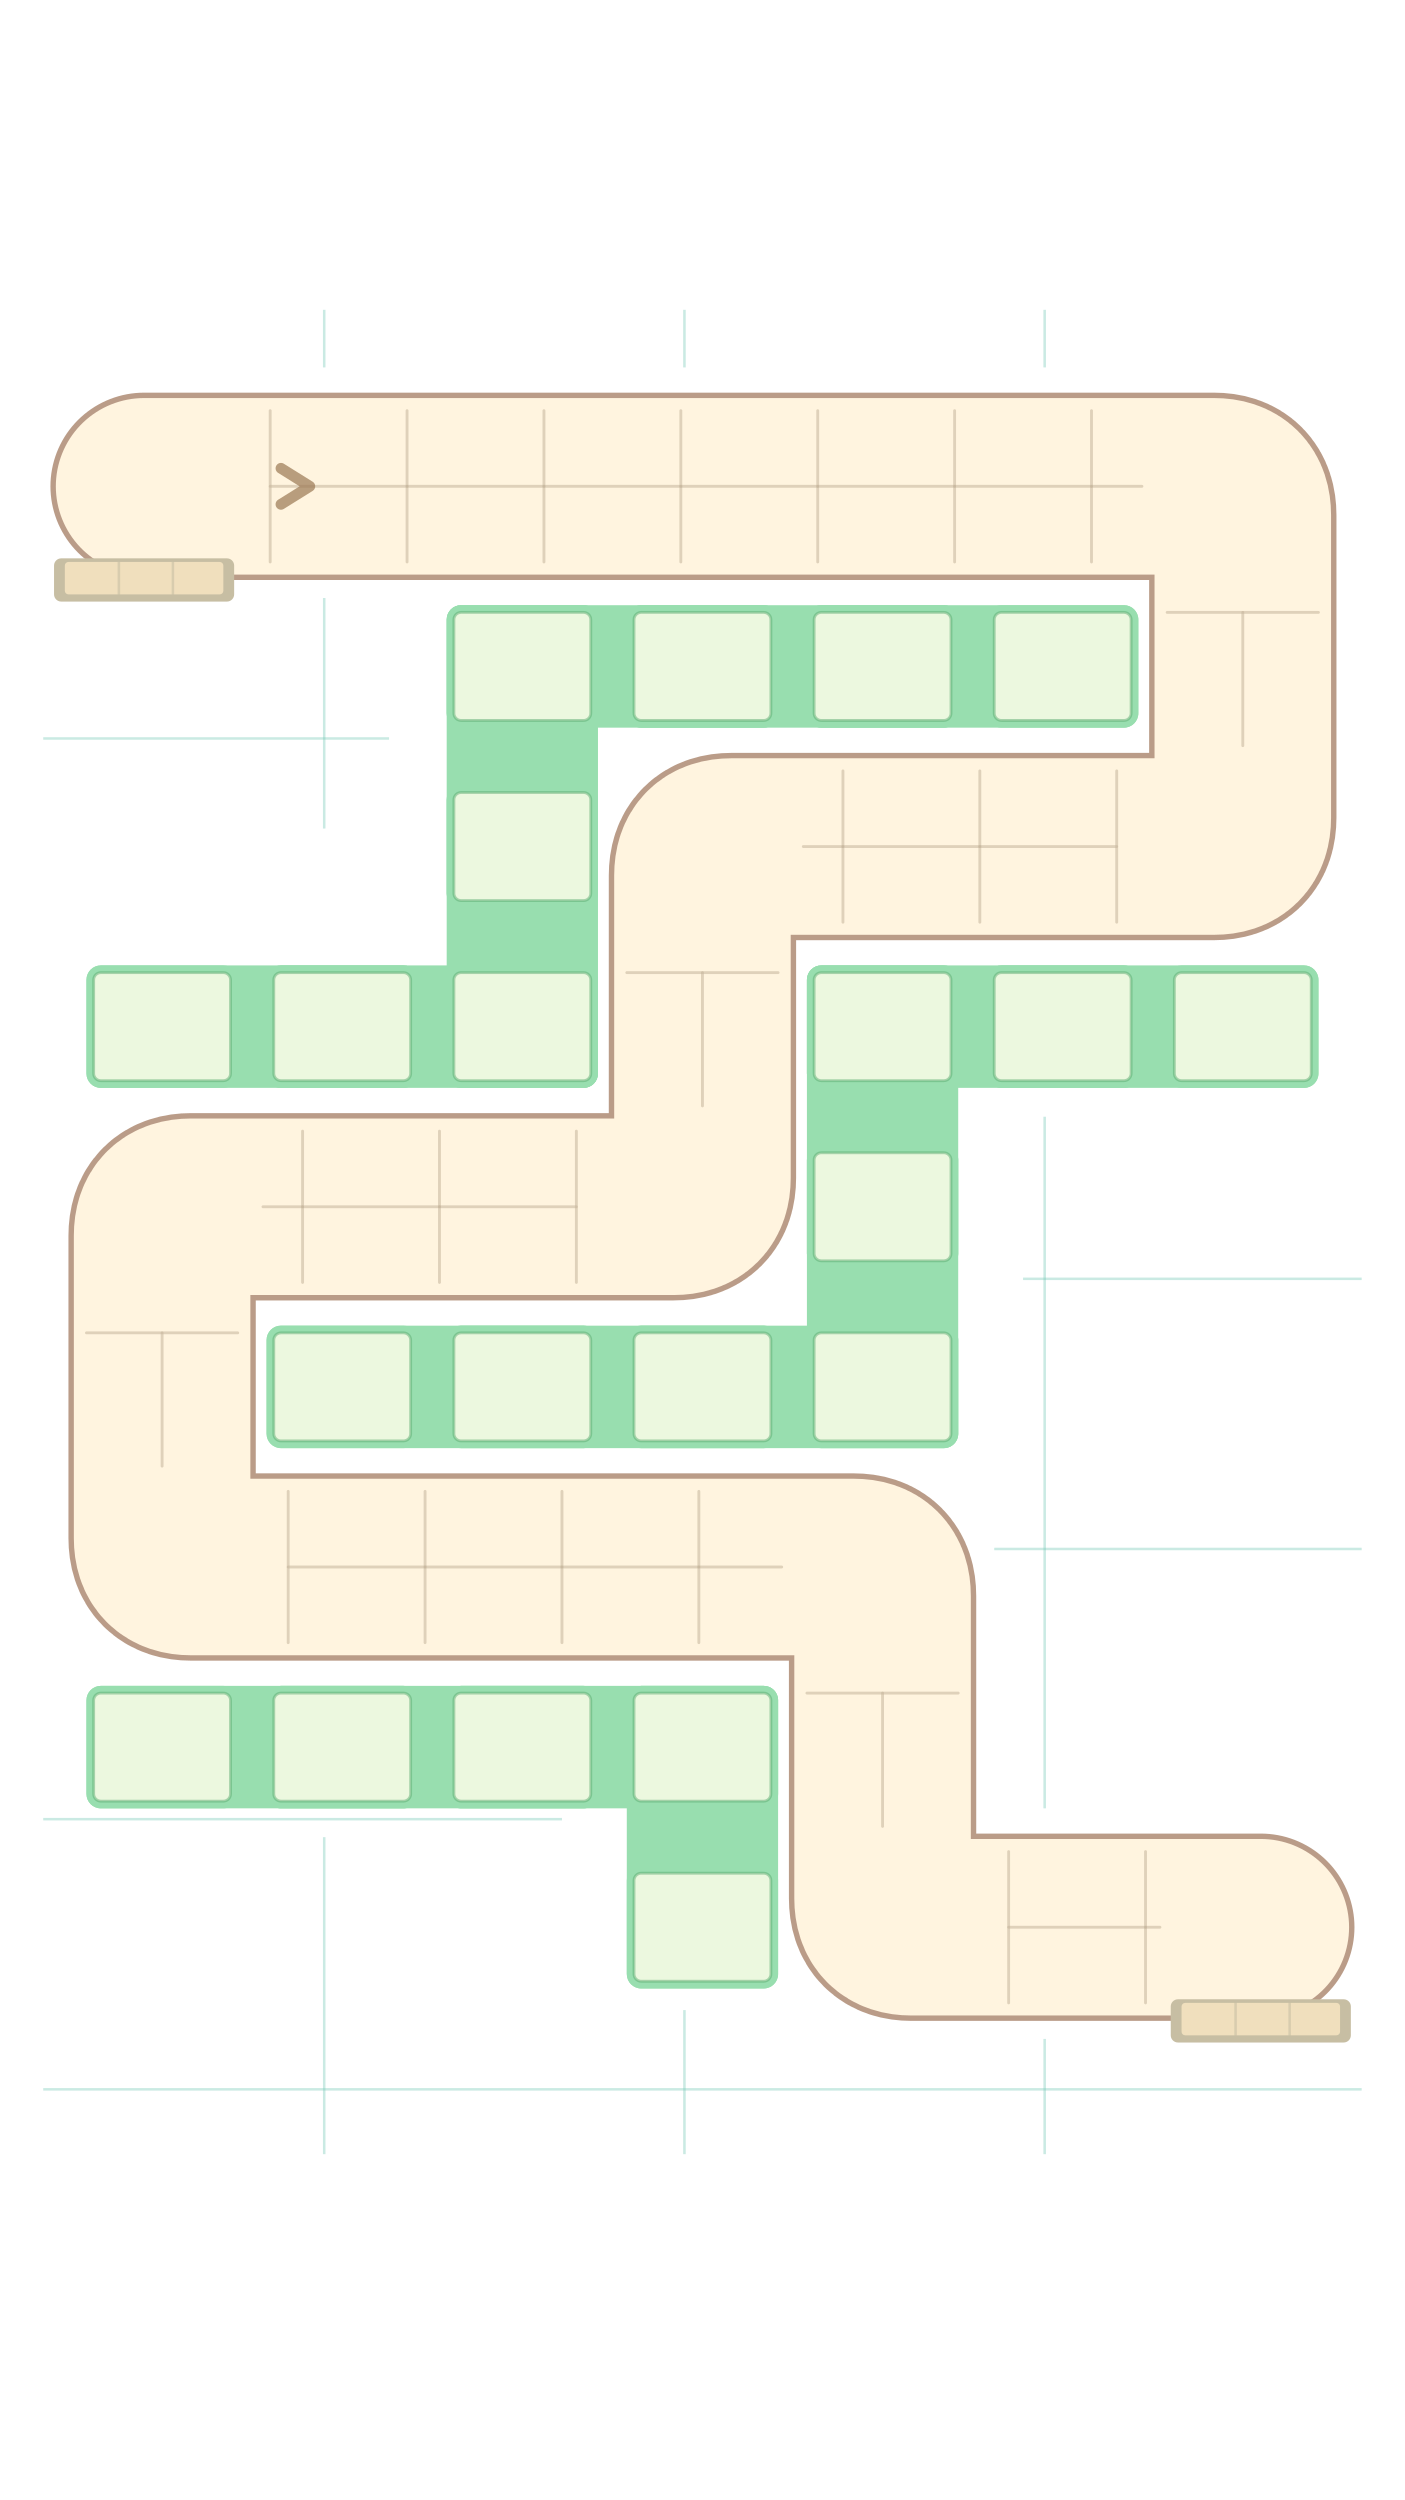
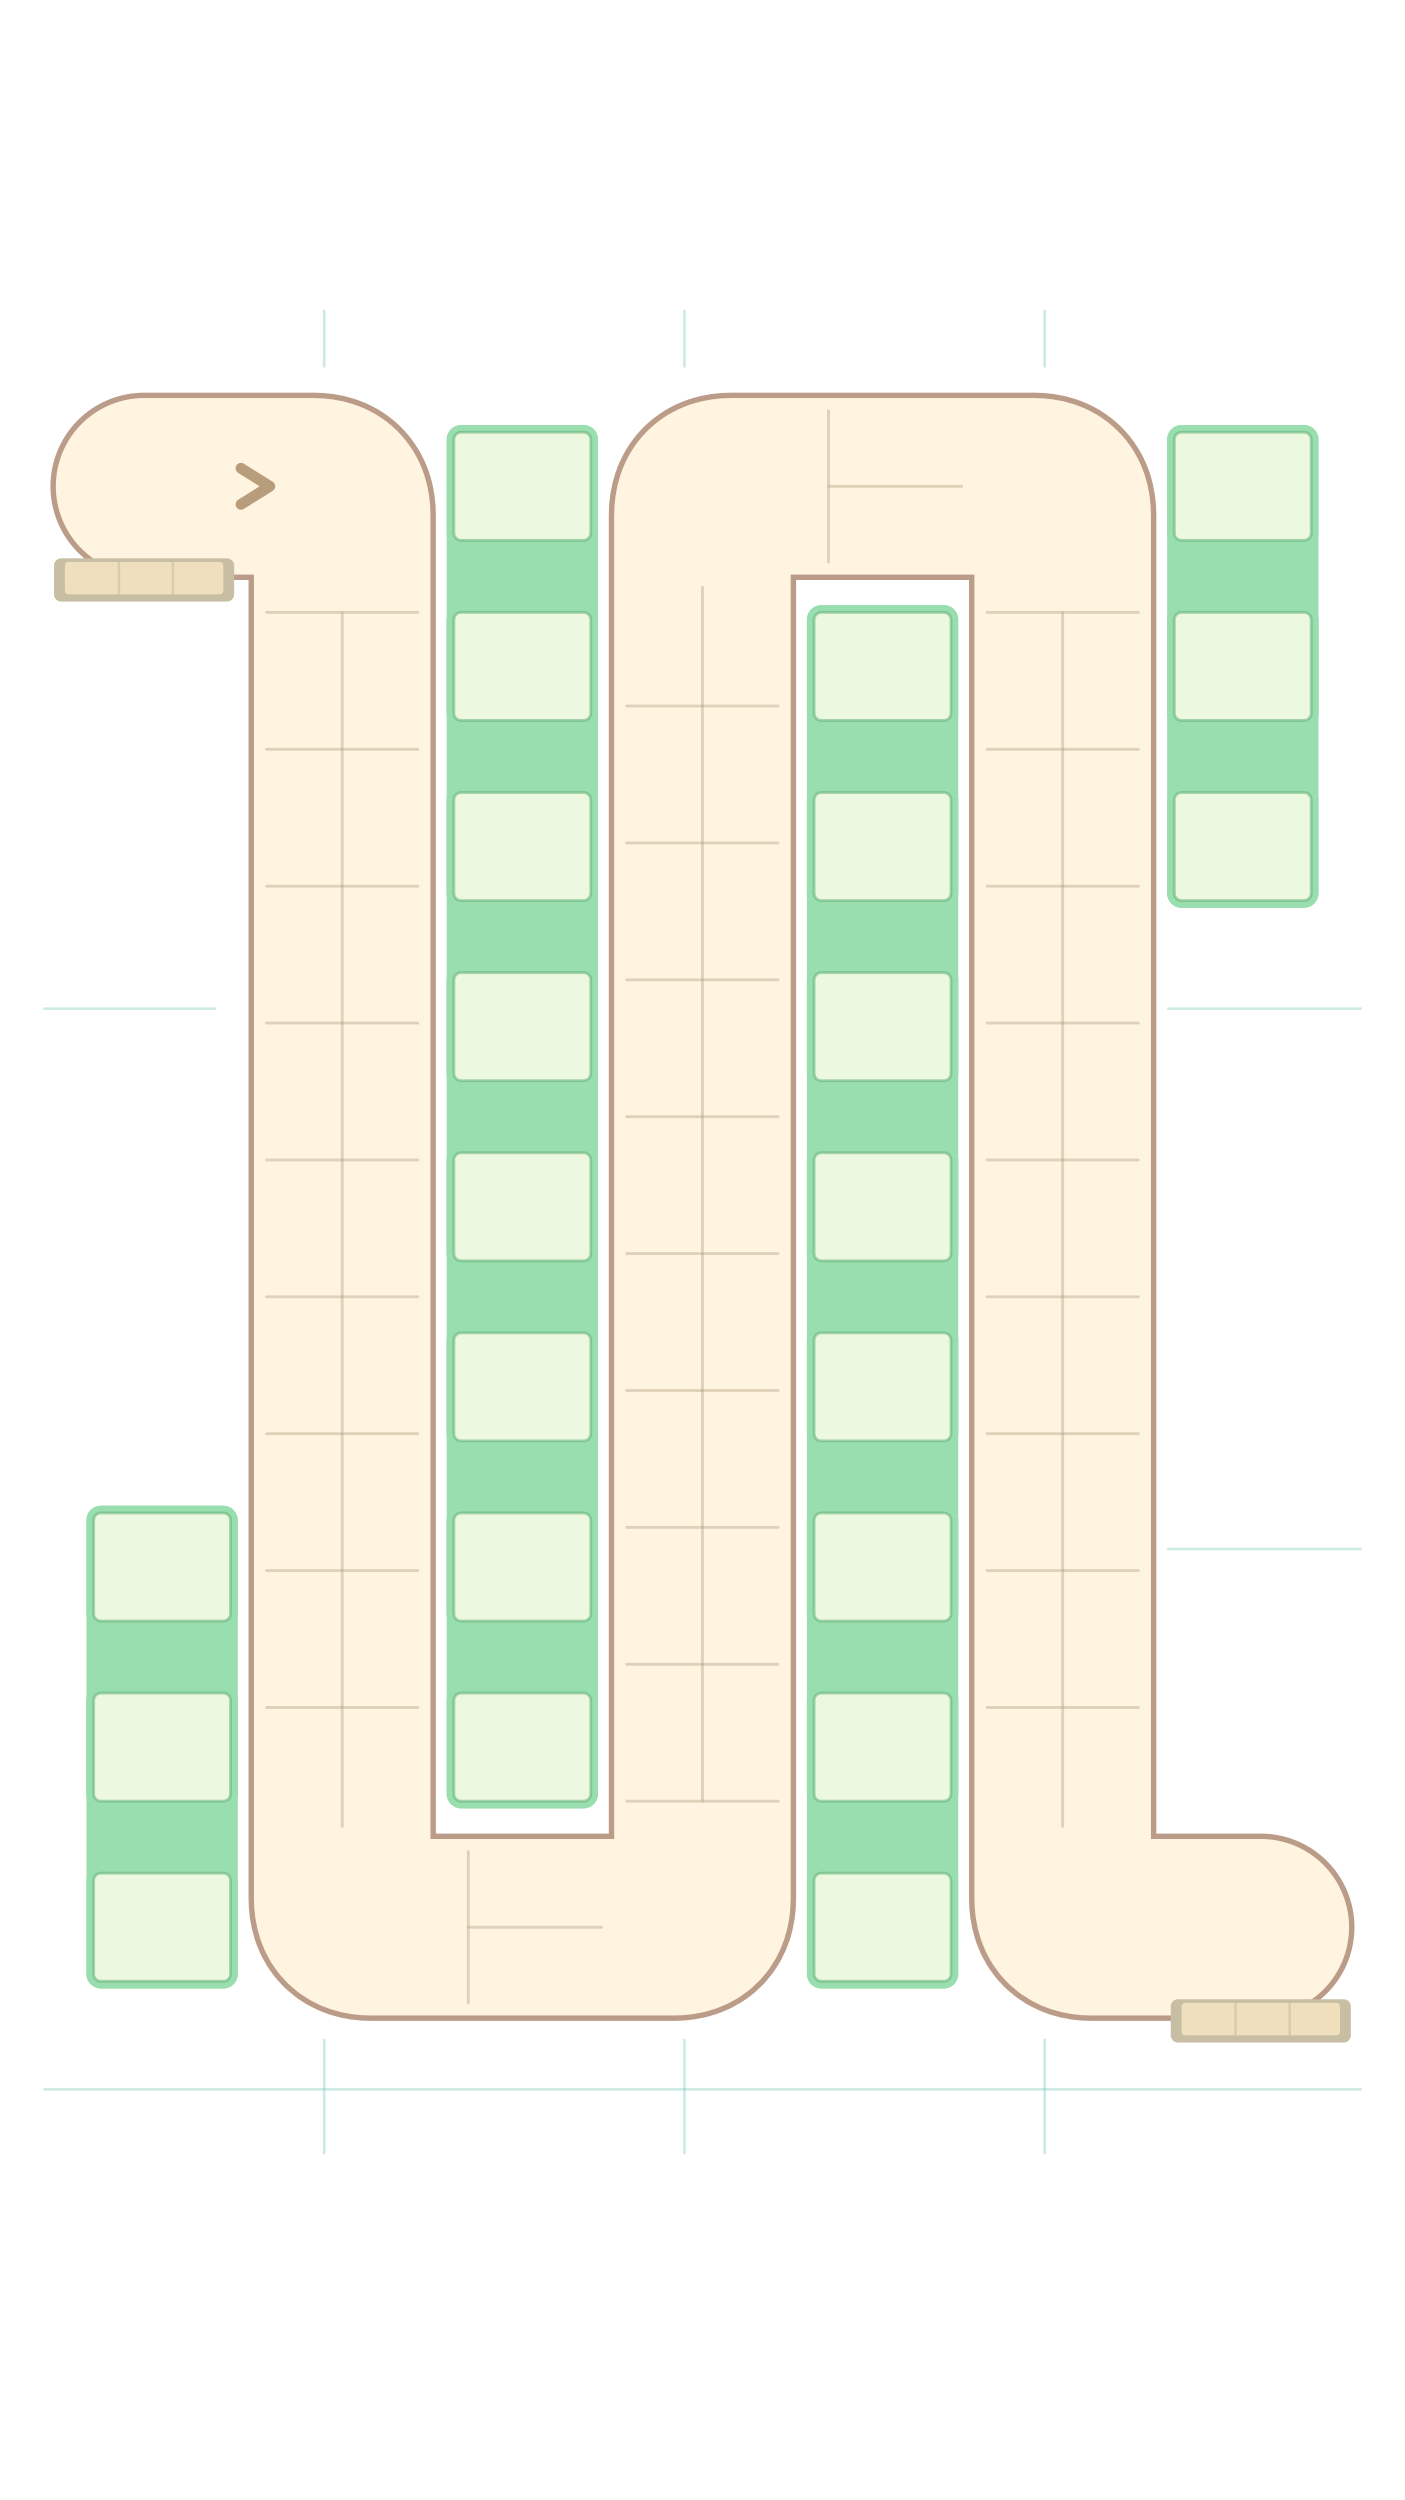
<svg xmlns="http://www.w3.org/2000/svg" width="780" height="1388" viewBox="0 0 390 694">
-   <path d="M12 205 L108 205 " fill="none" stroke="rgba(114,199,181,0.373)" stroke-width="0.7" stroke-linecap="butt" stroke-linejoin="miter" />
-   <path d="M284 355 L378 355 " fill="none" stroke="rgba(114,199,181,0.373)" stroke-width="0.7" stroke-linecap="butt" stroke-linejoin="miter" />
-   <path d="M276 430 L378 430 " fill="none" stroke="rgba(114,199,181,0.373)" stroke-width="0.7" stroke-linecap="butt" stroke-linejoin="miter" />
-   <path d="M12 505 L156 505 " fill="none" stroke="rgba(114,199,181,0.373)" stroke-width="0.7" stroke-linecap="butt" stroke-linejoin="miter" />
+   <path d="M12 280 L60 280 " fill="none" stroke="rgba(114,199,181,0.373)" stroke-width="0.7" stroke-linecap="butt" stroke-linejoin="miter" />
+   <path d="M324 280 L378 280 " fill="none" stroke="rgba(114,199,181,0.373)" stroke-width="0.7" stroke-linecap="butt" stroke-linejoin="miter" />
+   <path d="M324 430 L378 430 " fill="none" stroke="rgba(114,199,181,0.373)" stroke-width="0.7" stroke-linecap="butt" stroke-linejoin="miter" />
  <path d="M12 580 L378 580 " fill="none" stroke="rgba(114,199,181,0.373)" stroke-width="0.7" stroke-linecap="butt" stroke-linejoin="miter" />
  <path d="M90 86 L90 102 " fill="none" stroke="rgba(114,199,181,0.373)" stroke-width="0.7" stroke-linecap="butt" stroke-linejoin="miter" />
-   <path d="M90 166 L90 230 " fill="none" stroke="rgba(114,199,181,0.373)" stroke-width="0.7" stroke-linecap="butt" stroke-linejoin="miter" />
-   <path d="M90 510 L90 598 " fill="none" stroke="rgba(114,199,181,0.373)" stroke-width="0.7" stroke-linecap="butt" stroke-linejoin="miter" />
+   <path d="M90 566 L90 598 " fill="none" stroke="rgba(114,199,181,0.373)" stroke-width="0.7" stroke-linecap="butt" stroke-linejoin="miter" />
  <path d="M190 86 L190 102 " fill="none" stroke="rgba(114,199,181,0.373)" stroke-width="0.7" stroke-linecap="butt" stroke-linejoin="miter" />
-   <path d="M190 558 L190 598 " fill="none" stroke="rgba(114,199,181,0.373)" stroke-width="0.7" stroke-linecap="butt" stroke-linejoin="miter" />
+   <path d="M190 566 L190 598 " fill="none" stroke="rgba(114,199,181,0.373)" stroke-width="0.7" stroke-linecap="butt" stroke-linejoin="miter" />
  <path d="M290 86 L290 102 " fill="none" stroke="rgba(114,199,181,0.373)" stroke-width="0.7" stroke-linecap="butt" stroke-linejoin="miter" />
-   <path d="M290 310 L290 502 " fill="none" stroke="rgba(114,199,181,0.373)" stroke-width="0.7" stroke-linecap="butt" stroke-linejoin="miter" />
  <path d="M290 566 L290 598 " fill="none" stroke="rgba(114,199,181,0.373)" stroke-width="0.7" stroke-linecap="butt" stroke-linejoin="miter" />
-   <path d="M40 135 L337 135 Q345 135 345 143 L345 227 Q345 235 337 235 L203 235 Q195 235 195 243 L195 327 Q195 335 187 335 L53 335 Q45 335 45 343 L45 427 Q45 435 53 435 L237 435 Q245 435 245 443 L245 527 Q245 535 253 535 L350 535 " fill="none" stroke="rgba(186,156,136,1)" stroke-width="52" stroke-linecap="round" stroke-linejoin="round" />
-   <path d="M40 135 L337 135 Q345 135 345 143 L345 227 Q345 235 337 235 L203 235 Q195 235 195 243 L195 327 Q195 335 187 335 L53 335 Q45 335 45 343 L45 427 Q45 435 53 435 L237 435 Q245 435 245 443 L245 527 Q245 535 253 535 L350 535 " fill="none" stroke="rgba(255,244,223,1)" stroke-width="49" stroke-linecap="round" stroke-linejoin="round" />
-   <path d="M75 156 L75 114 " fill="none" stroke="rgba(196,181,155,0.549)" stroke-width="0.8" stroke-linecap="round" stroke-linejoin="round" />
-   <path d="M75 135 L113 135 " fill="none" stroke="rgba(196,181,155,0.549)" stroke-width="0.8" stroke-linecap="round" stroke-linejoin="round" />
-   <path d="M113 156 L113 114 " fill="none" stroke="rgba(196,181,155,0.549)" stroke-width="0.8" stroke-linecap="round" stroke-linejoin="round" />
-   <path d="M113 135 L151 135 " fill="none" stroke="rgba(196,181,155,0.549)" stroke-width="0.8" stroke-linecap="round" stroke-linejoin="round" />
-   <path d="M151 156 L151 114 " fill="none" stroke="rgba(196,181,155,0.549)" stroke-width="0.8" stroke-linecap="round" stroke-linejoin="round" />
-   <path d="M151 135 L189 135 " fill="none" stroke="rgba(196,181,155,0.549)" stroke-width="0.8" stroke-linecap="round" stroke-linejoin="round" />
-   <path d="M189 156 L189 114 " fill="none" stroke="rgba(196,181,155,0.549)" stroke-width="0.8" stroke-linecap="round" stroke-linejoin="round" />
-   <path d="M189 135 L227 135 " fill="none" stroke="rgba(196,181,155,0.549)" stroke-width="0.8" stroke-linecap="round" stroke-linejoin="round" />
-   <path d="M227 156 L227 114 " fill="none" stroke="rgba(196,181,155,0.549)" stroke-width="0.8" stroke-linecap="round" stroke-linejoin="round" />
-   <path d="M227 135 L265 135 " fill="none" stroke="rgba(196,181,155,0.549)" stroke-width="0.8" stroke-linecap="round" stroke-linejoin="round" />
-   <path d="M265 156 L265 114 " fill="none" stroke="rgba(196,181,155,0.549)" stroke-width="0.8" stroke-linecap="round" stroke-linejoin="round" />
-   <path d="M265 135 L303 135 " fill="none" stroke="rgba(196,181,155,0.549)" stroke-width="0.8" stroke-linecap="round" stroke-linejoin="round" />
-   <path d="M303 156 L303 114 " fill="none" stroke="rgba(196,181,155,0.549)" stroke-width="0.8" stroke-linecap="round" stroke-linejoin="round" />
-   <path d="M303 135 L317 135 " fill="none" stroke="rgba(196,181,155,0.549)" stroke-width="0.8" stroke-linecap="round" stroke-linejoin="round" />
-   <path d="M324 170 L366 170 " fill="none" stroke="rgba(196,181,155,0.549)" stroke-width="0.8" stroke-linecap="round" stroke-linejoin="round" />
-   <path d="M345 170 L345 207 " fill="none" stroke="rgba(196,181,155,0.549)" stroke-width="0.8" stroke-linecap="round" stroke-linejoin="round" />
-   <path d="M310 214 L310 256 " fill="none" stroke="rgba(196,181,155,0.549)" stroke-width="0.8" stroke-linecap="round" stroke-linejoin="round" />
-   <path d="M310 235 L272 235 " fill="none" stroke="rgba(196,181,155,0.549)" stroke-width="0.8" stroke-linecap="round" stroke-linejoin="round" />
-   <path d="M272 214 L272 256 " fill="none" stroke="rgba(196,181,155,0.549)" stroke-width="0.8" stroke-linecap="round" stroke-linejoin="round" />
-   <path d="M272 235 L234 235 " fill="none" stroke="rgba(196,181,155,0.549)" stroke-width="0.8" stroke-linecap="round" stroke-linejoin="round" />
-   <path d="M234 214 L234 256 " fill="none" stroke="rgba(196,181,155,0.549)" stroke-width="0.8" stroke-linecap="round" stroke-linejoin="round" />
-   <path d="M234 235 L223 235 " fill="none" stroke="rgba(196,181,155,0.549)" stroke-width="0.8" stroke-linecap="round" stroke-linejoin="round" />
-   <path d="M174 270 L216 270 " fill="none" stroke="rgba(196,181,155,0.549)" stroke-width="0.8" stroke-linecap="round" stroke-linejoin="round" />
-   <path d="M195 270 L195 307 " fill="none" stroke="rgba(196,181,155,0.549)" stroke-width="0.8" stroke-linecap="round" stroke-linejoin="round" />
-   <path d="M160 314 L160 356 " fill="none" stroke="rgba(196,181,155,0.549)" stroke-width="0.8" stroke-linecap="round" stroke-linejoin="round" />
-   <path d="M160 335 L122 335 " fill="none" stroke="rgba(196,181,155,0.549)" stroke-width="0.8" stroke-linecap="round" stroke-linejoin="round" />
-   <path d="M122 314 L122 356 " fill="none" stroke="rgba(196,181,155,0.549)" stroke-width="0.8" stroke-linecap="round" stroke-linejoin="round" />
-   <path d="M122 335 L84 335 " fill="none" stroke="rgba(196,181,155,0.549)" stroke-width="0.8" stroke-linecap="round" stroke-linejoin="round" />
-   <path d="M84 314 L84 356 " fill="none" stroke="rgba(196,181,155,0.549)" stroke-width="0.8" stroke-linecap="round" stroke-linejoin="round" />
-   <path d="M84 335 L73 335 " fill="none" stroke="rgba(196,181,155,0.549)" stroke-width="0.8" stroke-linecap="round" stroke-linejoin="round" />
-   <path d="M24 370 L66 370 " fill="none" stroke="rgba(196,181,155,0.549)" stroke-width="0.8" stroke-linecap="round" stroke-linejoin="round" />
-   <path d="M45 370 L45 407 " fill="none" stroke="rgba(196,181,155,0.549)" stroke-width="0.8" stroke-linecap="round" stroke-linejoin="round" />
-   <path d="M80 456 L80 414 " fill="none" stroke="rgba(196,181,155,0.549)" stroke-width="0.8" stroke-linecap="round" stroke-linejoin="round" />
-   <path d="M80 435 L118 435 " fill="none" stroke="rgba(196,181,155,0.549)" stroke-width="0.8" stroke-linecap="round" stroke-linejoin="round" />
-   <path d="M118 456 L118 414 " fill="none" stroke="rgba(196,181,155,0.549)" stroke-width="0.8" stroke-linecap="round" stroke-linejoin="round" />
-   <path d="M118 435 L156 435 " fill="none" stroke="rgba(196,181,155,0.549)" stroke-width="0.8" stroke-linecap="round" stroke-linejoin="round" />
-   <path d="M156 456 L156 414 " fill="none" stroke="rgba(196,181,155,0.549)" stroke-width="0.8" stroke-linecap="round" stroke-linejoin="round" />
-   <path d="M156 435 L194 435 " fill="none" stroke="rgba(196,181,155,0.549)" stroke-width="0.8" stroke-linecap="round" stroke-linejoin="round" />
-   <path d="M194 456 L194 414 " fill="none" stroke="rgba(196,181,155,0.549)" stroke-width="0.8" stroke-linecap="round" stroke-linejoin="round" />
-   <path d="M194 435 L217 435 " fill="none" stroke="rgba(196,181,155,0.549)" stroke-width="0.8" stroke-linecap="round" stroke-linejoin="round" />
-   <path d="M224 470 L266 470 " fill="none" stroke="rgba(196,181,155,0.549)" stroke-width="0.8" stroke-linecap="round" stroke-linejoin="round" />
-   <path d="M245 470 L245 507 " fill="none" stroke="rgba(196,181,155,0.549)" stroke-width="0.8" stroke-linecap="round" stroke-linejoin="round" />
-   <path d="M280 556 L280 514 " fill="none" stroke="rgba(196,181,155,0.549)" stroke-width="0.8" stroke-linecap="round" stroke-linejoin="round" />
-   <path d="M280 535 L318 535 " fill="none" stroke="rgba(196,181,155,0.549)" stroke-width="0.8" stroke-linecap="round" stroke-linejoin="round" />
-   <path d="M318 556 L318 514 " fill="none" stroke="rgba(196,181,155,0.549)" stroke-width="0.8" stroke-linecap="round" stroke-linejoin="round" />
-   <path d="M318 535 L322 535 " fill="none" stroke="rgba(196,181,155,0.549)" stroke-width="0.8" stroke-linecap="round" stroke-linejoin="round" />
-   <rect x="124" y="168" width="92" height="34" rx="4" fill="rgba(152,222,175,1)" stroke="none" stroke-width="0.8" stroke-linecap="round" stroke-linejoin="round" />
+   <path d="M40 135 L87 135 Q95 135 95 143 L95 527 Q95 535 103 535 L187 535 Q195 535 195 527 L195 143 Q195 135 203 135 L287 135 Q295 135 295 143 L295 527 Q295 535 303 535 L350 535 " fill="none" stroke="rgba(186,156,136,1)" stroke-width="52" stroke-linecap="round" stroke-linejoin="round" />
+   <path d="M40 135 L87 135 Q95 135 95 143 L95 527 Q95 535 103 535 L187 535 Q195 535 195 527 L195 143 Q195 135 203 135 L287 135 Q295 135 295 143 L295 527 Q295 535 303 535 L350 535 " fill="none" stroke="rgba(255,244,223,1)" stroke-width="49" stroke-linecap="round" stroke-linejoin="round" />
+   <path d="M74 170 L116 170 " fill="none" stroke="rgba(196,181,155,0.549)" stroke-width="0.8" stroke-linecap="round" stroke-linejoin="round" />
+   <path d="M95 170 L95 208 " fill="none" stroke="rgba(196,181,155,0.549)" stroke-width="0.8" stroke-linecap="round" stroke-linejoin="round" />
+   <path d="M74 208 L116 208 " fill="none" stroke="rgba(196,181,155,0.549)" stroke-width="0.8" stroke-linecap="round" stroke-linejoin="round" />
+   <path d="M95 208 L95 246 " fill="none" stroke="rgba(196,181,155,0.549)" stroke-width="0.8" stroke-linecap="round" stroke-linejoin="round" />
+   <path d="M74 246 L116 246 " fill="none" stroke="rgba(196,181,155,0.549)" stroke-width="0.8" stroke-linecap="round" stroke-linejoin="round" />
+   <path d="M95 246 L95 284 " fill="none" stroke="rgba(196,181,155,0.549)" stroke-width="0.8" stroke-linecap="round" stroke-linejoin="round" />
+   <path d="M74 284 L116 284 " fill="none" stroke="rgba(196,181,155,0.549)" stroke-width="0.8" stroke-linecap="round" stroke-linejoin="round" />
+   <path d="M95 284 L95 322 " fill="none" stroke="rgba(196,181,155,0.549)" stroke-width="0.8" stroke-linecap="round" stroke-linejoin="round" />
+   <path d="M74 322 L116 322 " fill="none" stroke="rgba(196,181,155,0.549)" stroke-width="0.8" stroke-linecap="round" stroke-linejoin="round" />
+   <path d="M95 322 L95 360 " fill="none" stroke="rgba(196,181,155,0.549)" stroke-width="0.8" stroke-linecap="round" stroke-linejoin="round" />
+   <path d="M74 360 L116 360 " fill="none" stroke="rgba(196,181,155,0.549)" stroke-width="0.8" stroke-linecap="round" stroke-linejoin="round" />
+   <path d="M95 360 L95 398 " fill="none" stroke="rgba(196,181,155,0.549)" stroke-width="0.8" stroke-linecap="round" stroke-linejoin="round" />
+   <path d="M74 398 L116 398 " fill="none" stroke="rgba(196,181,155,0.549)" stroke-width="0.8" stroke-linecap="round" stroke-linejoin="round" />
+   <path d="M95 398 L95 436 " fill="none" stroke="rgba(196,181,155,0.549)" stroke-width="0.8" stroke-linecap="round" stroke-linejoin="round" />
+   <path d="M74 436 L116 436 " fill="none" stroke="rgba(196,181,155,0.549)" stroke-width="0.8" stroke-linecap="round" stroke-linejoin="round" />
+   <path d="M95 436 L95 474 " fill="none" stroke="rgba(196,181,155,0.549)" stroke-width="0.8" stroke-linecap="round" stroke-linejoin="round" />
+   <path d="M74 474 L116 474 " fill="none" stroke="rgba(196,181,155,0.549)" stroke-width="0.8" stroke-linecap="round" stroke-linejoin="round" />
+   <path d="M95 474 L95 507 " fill="none" stroke="rgba(196,181,155,0.549)" stroke-width="0.8" stroke-linecap="round" stroke-linejoin="round" />
+   <path d="M130 556 L130 514 " fill="none" stroke="rgba(196,181,155,0.549)" stroke-width="0.8" stroke-linecap="round" stroke-linejoin="round" />
+   <path d="M130 535 L167 535 " fill="none" stroke="rgba(196,181,155,0.549)" stroke-width="0.8" stroke-linecap="round" stroke-linejoin="round" />
+   <path d="M216 500 L174 500 " fill="none" stroke="rgba(196,181,155,0.549)" stroke-width="0.8" stroke-linecap="round" stroke-linejoin="round" />
+   <path d="M195 500 L195 462 " fill="none" stroke="rgba(196,181,155,0.549)" stroke-width="0.8" stroke-linecap="round" stroke-linejoin="round" />
+   <path d="M216 462 L174 462 " fill="none" stroke="rgba(196,181,155,0.549)" stroke-width="0.8" stroke-linecap="round" stroke-linejoin="round" />
+   <path d="M195 462 L195 424 " fill="none" stroke="rgba(196,181,155,0.549)" stroke-width="0.8" stroke-linecap="round" stroke-linejoin="round" />
+   <path d="M216 424 L174 424 " fill="none" stroke="rgba(196,181,155,0.549)" stroke-width="0.8" stroke-linecap="round" stroke-linejoin="round" />
+   <path d="M195 424 L195 386 " fill="none" stroke="rgba(196,181,155,0.549)" stroke-width="0.8" stroke-linecap="round" stroke-linejoin="round" />
+   <path d="M216 386 L174 386 " fill="none" stroke="rgba(196,181,155,0.549)" stroke-width="0.8" stroke-linecap="round" stroke-linejoin="round" />
+   <path d="M195 386 L195 348 " fill="none" stroke="rgba(196,181,155,0.549)" stroke-width="0.8" stroke-linecap="round" stroke-linejoin="round" />
+   <path d="M216 348 L174 348 " fill="none" stroke="rgba(196,181,155,0.549)" stroke-width="0.8" stroke-linecap="round" stroke-linejoin="round" />
+   <path d="M195 348 L195 310 " fill="none" stroke="rgba(196,181,155,0.549)" stroke-width="0.8" stroke-linecap="round" stroke-linejoin="round" />
+   <path d="M216 310 L174 310 " fill="none" stroke="rgba(196,181,155,0.549)" stroke-width="0.8" stroke-linecap="round" stroke-linejoin="round" />
+   <path d="M195 310 L195 272 " fill="none" stroke="rgba(196,181,155,0.549)" stroke-width="0.8" stroke-linecap="round" stroke-linejoin="round" />
+   <path d="M216 272 L174 272 " fill="none" stroke="rgba(196,181,155,0.549)" stroke-width="0.8" stroke-linecap="round" stroke-linejoin="round" />
+   <path d="M195 272 L195 234 " fill="none" stroke="rgba(196,181,155,0.549)" stroke-width="0.8" stroke-linecap="round" stroke-linejoin="round" />
+   <path d="M216 234 L174 234 " fill="none" stroke="rgba(196,181,155,0.549)" stroke-width="0.8" stroke-linecap="round" stroke-linejoin="round" />
+   <path d="M195 234 L195 196 " fill="none" stroke="rgba(196,181,155,0.549)" stroke-width="0.8" stroke-linecap="round" stroke-linejoin="round" />
+   <path d="M216 196 L174 196 " fill="none" stroke="rgba(196,181,155,0.549)" stroke-width="0.8" stroke-linecap="round" stroke-linejoin="round" />
+   <path d="M195 196 L195 163 " fill="none" stroke="rgba(196,181,155,0.549)" stroke-width="0.8" stroke-linecap="round" stroke-linejoin="round" />
+   <path d="M230 156 L230 114 " fill="none" stroke="rgba(196,181,155,0.549)" stroke-width="0.8" stroke-linecap="round" stroke-linejoin="round" />
+   <path d="M230 135 L267 135 " fill="none" stroke="rgba(196,181,155,0.549)" stroke-width="0.8" stroke-linecap="round" stroke-linejoin="round" />
+   <path d="M274 170 L316 170 " fill="none" stroke="rgba(196,181,155,0.549)" stroke-width="0.8" stroke-linecap="round" stroke-linejoin="round" />
+   <path d="M295 170 L295 208 " fill="none" stroke="rgba(196,181,155,0.549)" stroke-width="0.8" stroke-linecap="round" stroke-linejoin="round" />
+   <path d="M274 208 L316 208 " fill="none" stroke="rgba(196,181,155,0.549)" stroke-width="0.8" stroke-linecap="round" stroke-linejoin="round" />
+   <path d="M295 208 L295 246 " fill="none" stroke="rgba(196,181,155,0.549)" stroke-width="0.8" stroke-linecap="round" stroke-linejoin="round" />
+   <path d="M274 246 L316 246 " fill="none" stroke="rgba(196,181,155,0.549)" stroke-width="0.8" stroke-linecap="round" stroke-linejoin="round" />
+   <path d="M295 246 L295 284 " fill="none" stroke="rgba(196,181,155,0.549)" stroke-width="0.8" stroke-linecap="round" stroke-linejoin="round" />
+   <path d="M274 284 L316 284 " fill="none" stroke="rgba(196,181,155,0.549)" stroke-width="0.8" stroke-linecap="round" stroke-linejoin="round" />
+   <path d="M295 284 L295 322 " fill="none" stroke="rgba(196,181,155,0.549)" stroke-width="0.8" stroke-linecap="round" stroke-linejoin="round" />
+   <path d="M274 322 L316 322 " fill="none" stroke="rgba(196,181,155,0.549)" stroke-width="0.8" stroke-linecap="round" stroke-linejoin="round" />
+   <path d="M295 322 L295 360 " fill="none" stroke="rgba(196,181,155,0.549)" stroke-width="0.8" stroke-linecap="round" stroke-linejoin="round" />
+   <path d="M274 360 L316 360 " fill="none" stroke="rgba(196,181,155,0.549)" stroke-width="0.8" stroke-linecap="round" stroke-linejoin="round" />
+   <path d="M295 360 L295 398 " fill="none" stroke="rgba(196,181,155,0.549)" stroke-width="0.8" stroke-linecap="round" stroke-linejoin="round" />
+   <path d="M274 398 L316 398 " fill="none" stroke="rgba(196,181,155,0.549)" stroke-width="0.8" stroke-linecap="round" stroke-linejoin="round" />
+   <path d="M295 398 L295 436 " fill="none" stroke="rgba(196,181,155,0.549)" stroke-width="0.8" stroke-linecap="round" stroke-linejoin="round" />
+   <path d="M274 436 L316 436 " fill="none" stroke="rgba(196,181,155,0.549)" stroke-width="0.8" stroke-linecap="round" stroke-linejoin="round" />
+   <path d="M295 436 L295 474 " fill="none" stroke="rgba(196,181,155,0.549)" stroke-width="0.8" stroke-linecap="round" stroke-linejoin="round" />
+   <path d="M274 474 L316 474 " fill="none" stroke="rgba(196,181,155,0.549)" stroke-width="0.8" stroke-linecap="round" stroke-linejoin="round" />
+   <path d="M295 474 L295 507 " fill="none" stroke="rgba(196,181,155,0.549)" stroke-width="0.8" stroke-linecap="round" stroke-linejoin="round" />
+   <rect x="124" y="218" width="42" height="84" rx="4" fill="rgba(152,222,175,1)" stroke="none" stroke-width="0.8" stroke-linecap="round" stroke-linejoin="round" />
  <rect x="124" y="168" width="42" height="84" rx="4" fill="rgba(152,222,175,1)" stroke="none" stroke-width="0.8" stroke-linecap="round" stroke-linejoin="round" />
-   <rect x="174" y="168" width="92" height="34" rx="4" fill="rgba(152,222,175,1)" stroke="none" stroke-width="0.8" stroke-linecap="round" stroke-linejoin="round" />
-   <rect x="224" y="168" width="92" height="34" rx="4" fill="rgba(152,222,175,1)" stroke="none" stroke-width="0.8" stroke-linecap="round" stroke-linejoin="round" />
-   <rect x="124" y="218" width="42" height="84" rx="4" fill="rgba(152,222,175,1)" stroke="none" stroke-width="0.8" stroke-linecap="round" stroke-linejoin="round" />
-   <rect x="24" y="268" width="92" height="34" rx="4" fill="rgba(152,222,175,1)" stroke="none" stroke-width="0.8" stroke-linecap="round" stroke-linejoin="round" />
-   <rect x="74" y="268" width="92" height="34" rx="4" fill="rgba(152,222,175,1)" stroke="none" stroke-width="0.8" stroke-linecap="round" stroke-linejoin="round" />
-   <rect x="224" y="268" width="92" height="34" rx="4" fill="rgba(152,222,175,1)" stroke="none" stroke-width="0.8" stroke-linecap="round" stroke-linejoin="round" />
+   <rect x="124" y="268" width="42" height="84" rx="4" fill="rgba(152,222,175,1)" stroke="none" stroke-width="0.8" stroke-linecap="round" stroke-linejoin="round" />
+   <rect x="124" y="318" width="42" height="84" rx="4" fill="rgba(152,222,175,1)" stroke="none" stroke-width="0.8" stroke-linecap="round" stroke-linejoin="round" />
+   <rect x="24" y="418" width="42" height="84" rx="4" fill="rgba(152,222,175,1)" stroke="none" stroke-width="0.8" stroke-linecap="round" stroke-linejoin="round" />
+   <rect x="24" y="468" width="42" height="84" rx="4" fill="rgba(152,222,175,1)" stroke="none" stroke-width="0.8" stroke-linecap="round" stroke-linejoin="round" />
+   <rect x="124" y="418" width="42" height="84" rx="4" fill="rgba(152,222,175,1)" stroke="none" stroke-width="0.8" stroke-linecap="round" stroke-linejoin="round" />
+   <rect x="124" y="118" width="42" height="84" rx="4" fill="rgba(152,222,175,1)" stroke="none" stroke-width="0.8" stroke-linecap="round" stroke-linejoin="round" />
+   <rect x="224" y="218" width="42" height="84" rx="4" fill="rgba(152,222,175,1)" stroke="none" stroke-width="0.8" stroke-linecap="round" stroke-linejoin="round" />
+   <rect x="224" y="168" width="42" height="84" rx="4" fill="rgba(152,222,175,1)" stroke="none" stroke-width="0.8" stroke-linecap="round" stroke-linejoin="round" />
  <rect x="224" y="268" width="42" height="84" rx="4" fill="rgba(152,222,175,1)" stroke="none" stroke-width="0.8" stroke-linecap="round" stroke-linejoin="round" />
-   <rect x="274" y="268" width="92" height="34" rx="4" fill="rgba(152,222,175,1)" stroke="none" stroke-width="0.8" stroke-linecap="round" stroke-linejoin="round" />
+   <rect x="124" y="368" width="42" height="84" rx="4" fill="rgba(152,222,175,1)" stroke="none" stroke-width="0.8" stroke-linecap="round" stroke-linejoin="round" />
+   <rect x="224" y="418" width="42" height="84" rx="4" fill="rgba(152,222,175,1)" stroke="none" stroke-width="0.8" stroke-linecap="round" stroke-linejoin="round" />
+   <rect x="224" y="368" width="42" height="84" rx="4" fill="rgba(152,222,175,1)" stroke="none" stroke-width="0.8" stroke-linecap="round" stroke-linejoin="round" />
+   <rect x="224" y="468" width="42" height="84" rx="4" fill="rgba(152,222,175,1)" stroke="none" stroke-width="0.8" stroke-linecap="round" stroke-linejoin="round" />
+   <rect x="324" y="168" width="42" height="84" rx="4" fill="rgba(152,222,175,1)" stroke="none" stroke-width="0.8" stroke-linecap="round" stroke-linejoin="round" />
  <rect x="224" y="318" width="42" height="84" rx="4" fill="rgba(152,222,175,1)" stroke="none" stroke-width="0.8" stroke-linecap="round" stroke-linejoin="round" />
-   <rect x="74" y="368" width="92" height="34" rx="4" fill="rgba(152,222,175,1)" stroke="none" stroke-width="0.8" stroke-linecap="round" stroke-linejoin="round" />
-   <rect x="124" y="368" width="92" height="34" rx="4" fill="rgba(152,222,175,1)" stroke="none" stroke-width="0.8" stroke-linecap="round" stroke-linejoin="round" />
-   <rect x="174" y="368" width="92" height="34" rx="4" fill="rgba(152,222,175,1)" stroke="none" stroke-width="0.8" stroke-linecap="round" stroke-linejoin="round" />
-   <rect x="24" y="468" width="92" height="34" rx="4" fill="rgba(152,222,175,1)" stroke="none" stroke-width="0.8" stroke-linecap="round" stroke-linejoin="round" />
-   <rect x="74" y="468" width="92" height="34" rx="4" fill="rgba(152,222,175,1)" stroke="none" stroke-width="0.8" stroke-linecap="round" stroke-linejoin="round" />
-   <rect x="124" y="468" width="92" height="34" rx="4" fill="rgba(152,222,175,1)" stroke="none" stroke-width="0.8" stroke-linecap="round" stroke-linejoin="round" />
-   <rect x="174" y="468" width="42" height="84" rx="4" fill="rgba(152,222,175,1)" stroke="none" stroke-width="0.8" stroke-linecap="round" stroke-linejoin="round" />
+   <rect x="324" y="118" width="42" height="84" rx="4" fill="rgba(152,222,175,1)" stroke="none" stroke-width="0.8" stroke-linecap="round" stroke-linejoin="round" />
+   <rect x="124" y="218" width="42" height="34" rx="4" fill="rgba(152,222,175,1)" stroke="none" stroke-width="0.8" stroke-linecap="round" stroke-linejoin="round" />
+   <rect x="124" y="268" width="42" height="34" rx="4" fill="rgba(152,222,175,1)" stroke="none" stroke-width="0.8" stroke-linecap="round" stroke-linejoin="round" />
+   <rect x="124" y="318" width="42" height="34" rx="4" fill="rgba(152,222,175,1)" stroke="none" stroke-width="0.8" stroke-linecap="round" stroke-linejoin="round" />
+   <rect x="24" y="418" width="42" height="34" rx="4" fill="rgba(152,222,175,1)" stroke="none" stroke-width="0.8" stroke-linecap="round" stroke-linejoin="round" />
+   <rect x="24" y="468" width="42" height="34" rx="4" fill="rgba(152,222,175,1)" stroke="none" stroke-width="0.8" stroke-linecap="round" stroke-linejoin="round" />
+   <rect x="24" y="518" width="42" height="34" rx="4" fill="rgba(152,222,175,1)" stroke="none" stroke-width="0.8" stroke-linecap="round" stroke-linejoin="round" />
+   <rect x="124" y="468" width="42" height="34" rx="4" fill="rgba(152,222,175,1)" stroke="none" stroke-width="0.8" stroke-linecap="round" stroke-linejoin="round" />
+   <rect x="124" y="118" width="42" height="34" rx="4" fill="rgba(152,222,175,1)" stroke="none" stroke-width="0.8" stroke-linecap="round" stroke-linejoin="round" />
  <rect x="124" y="168" width="42" height="34" rx="4" fill="rgba(152,222,175,1)" stroke="none" stroke-width="0.8" stroke-linecap="round" stroke-linejoin="round" />
-   <rect x="174" y="168" width="42" height="34" rx="4" fill="rgba(152,222,175,1)" stroke="none" stroke-width="0.8" stroke-linecap="round" stroke-linejoin="round" />
+   <rect x="224" y="218" width="42" height="34" rx="4" fill="rgba(152,222,175,1)" stroke="none" stroke-width="0.8" stroke-linecap="round" stroke-linejoin="round" />
+   <rect x="224" y="268" width="42" height="34" rx="4" fill="rgba(152,222,175,1)" stroke="none" stroke-width="0.8" stroke-linecap="round" stroke-linejoin="round" />
+   <rect x="124" y="368" width="42" height="34" rx="4" fill="rgba(152,222,175,1)" stroke="none" stroke-width="0.8" stroke-linecap="round" stroke-linejoin="round" />
+   <rect x="124" y="418" width="42" height="34" rx="4" fill="rgba(152,222,175,1)" stroke="none" stroke-width="0.8" stroke-linecap="round" stroke-linejoin="round" />
+   <rect x="224" y="418" width="42" height="34" rx="4" fill="rgba(152,222,175,1)" stroke="none" stroke-width="0.8" stroke-linecap="round" stroke-linejoin="round" />
+   <rect x="224" y="468" width="42" height="34" rx="4" fill="rgba(152,222,175,1)" stroke="none" stroke-width="0.8" stroke-linecap="round" stroke-linejoin="round" />
  <rect x="224" y="168" width="42" height="34" rx="4" fill="rgba(152,222,175,1)" stroke="none" stroke-width="0.8" stroke-linecap="round" stroke-linejoin="round" />
-   <rect x="274" y="168" width="42" height="34" rx="4" fill="rgba(152,222,175,1)" stroke="none" stroke-width="0.8" stroke-linecap="round" stroke-linejoin="round" />
-   <rect x="124" y="218" width="42" height="34" rx="4" fill="rgba(152,222,175,1)" stroke="none" stroke-width="0.8" stroke-linecap="round" stroke-linejoin="round" />
-   <rect x="24" y="268" width="42" height="34" rx="4" fill="rgba(152,222,175,1)" stroke="none" stroke-width="0.8" stroke-linecap="round" stroke-linejoin="round" />
-   <rect x="74" y="268" width="42" height="34" rx="4" fill="rgba(152,222,175,1)" stroke="none" stroke-width="0.8" stroke-linecap="round" stroke-linejoin="round" />
-   <rect x="124" y="268" width="42" height="34" rx="4" fill="rgba(152,222,175,1)" stroke="none" stroke-width="0.8" stroke-linecap="round" stroke-linejoin="round" />
-   <rect x="224" y="268" width="42" height="34" rx="4" fill="rgba(152,222,175,1)" stroke="none" stroke-width="0.8" stroke-linecap="round" stroke-linejoin="round" />
-   <rect x="274" y="268" width="42" height="34" rx="4" fill="rgba(152,222,175,1)" stroke="none" stroke-width="0.8" stroke-linecap="round" stroke-linejoin="round" />
-   <rect x="324" y="268" width="42" height="34" rx="4" fill="rgba(152,222,175,1)" stroke="none" stroke-width="0.8" stroke-linecap="round" stroke-linejoin="round" />
+   <rect x="324" y="218" width="42" height="34" rx="4" fill="rgba(152,222,175,1)" stroke="none" stroke-width="0.8" stroke-linecap="round" stroke-linejoin="round" />
  <rect x="224" y="318" width="42" height="34" rx="4" fill="rgba(152,222,175,1)" stroke="none" stroke-width="0.8" stroke-linecap="round" stroke-linejoin="round" />
-   <rect x="74" y="368" width="42" height="34" rx="4" fill="rgba(152,222,175,1)" stroke="none" stroke-width="0.8" stroke-linecap="round" stroke-linejoin="round" />
-   <rect x="124" y="368" width="42" height="34" rx="4" fill="rgba(152,222,175,1)" stroke="none" stroke-width="0.8" stroke-linecap="round" stroke-linejoin="round" />
-   <rect x="174" y="368" width="42" height="34" rx="4" fill="rgba(152,222,175,1)" stroke="none" stroke-width="0.8" stroke-linecap="round" stroke-linejoin="round" />
  <rect x="224" y="368" width="42" height="34" rx="4" fill="rgba(152,222,175,1)" stroke="none" stroke-width="0.8" stroke-linecap="round" stroke-linejoin="round" />
-   <rect x="24" y="468" width="42" height="34" rx="4" fill="rgba(152,222,175,1)" stroke="none" stroke-width="0.8" stroke-linecap="round" stroke-linejoin="round" />
-   <rect x="74" y="468" width="42" height="34" rx="4" fill="rgba(152,222,175,1)" stroke="none" stroke-width="0.8" stroke-linecap="round" stroke-linejoin="round" />
-   <rect x="124" y="468" width="42" height="34" rx="4" fill="rgba(152,222,175,1)" stroke="none" stroke-width="0.8" stroke-linecap="round" stroke-linejoin="round" />
-   <rect x="174" y="468" width="42" height="34" rx="4" fill="rgba(152,222,175,1)" stroke="none" stroke-width="0.8" stroke-linecap="round" stroke-linejoin="round" />
-   <rect x="174" y="518" width="42" height="34" rx="4" fill="rgba(152,222,175,1)" stroke="none" stroke-width="0.8" stroke-linecap="round" stroke-linejoin="round" />
+   <rect x="224" y="518" width="42" height="34" rx="4" fill="rgba(152,222,175,1)" stroke="none" stroke-width="0.8" stroke-linecap="round" stroke-linejoin="round" />
+   <rect x="324" y="168" width="42" height="34" rx="4" fill="rgba(152,222,175,1)" stroke="none" stroke-width="0.8" stroke-linecap="round" stroke-linejoin="round" />
+   <rect x="324" y="118" width="42" height="34" rx="4" fill="rgba(152,222,175,1)" stroke="none" stroke-width="0.8" stroke-linecap="round" stroke-linejoin="round" />
+   <rect x="126" y="220" width="38" height="30" rx="2" fill="rgba(236,248,223,1)" stroke="none" stroke-width="0.8" stroke-linecap="round" stroke-linejoin="round" />
+   <rect x="126" y="220" width="38" height="30" rx="2" fill="none" stroke="rgba(92,171,113,0.49)" stroke-width="0.8" stroke-linecap="round" stroke-linejoin="round" />
+   <rect x="126" y="270" width="38" height="30" rx="2" fill="rgba(236,248,223,1)" stroke="none" stroke-width="0.8" stroke-linecap="round" stroke-linejoin="round" />
+   <rect x="126" y="270" width="38" height="30" rx="2" fill="none" stroke="rgba(92,171,113,0.49)" stroke-width="0.8" stroke-linecap="round" stroke-linejoin="round" />
+   <rect x="126" y="320" width="38" height="30" rx="2" fill="rgba(236,248,223,1)" stroke="none" stroke-width="0.8" stroke-linecap="round" stroke-linejoin="round" />
+   <rect x="126" y="320" width="38" height="30" rx="2" fill="none" stroke="rgba(92,171,113,0.49)" stroke-width="0.8" stroke-linecap="round" stroke-linejoin="round" />
+   <rect x="26" y="420" width="38" height="30" rx="2" fill="rgba(236,248,223,1)" stroke="none" stroke-width="0.8" stroke-linecap="round" stroke-linejoin="round" />
+   <rect x="26" y="420" width="38" height="30" rx="2" fill="none" stroke="rgba(92,171,113,0.49)" stroke-width="0.8" stroke-linecap="round" stroke-linejoin="round" />
+   <rect x="26" y="470" width="38" height="30" rx="2" fill="rgba(236,248,223,1)" stroke="none" stroke-width="0.8" stroke-linecap="round" stroke-linejoin="round" />
+   <rect x="26" y="470" width="38" height="30" rx="2" fill="none" stroke="rgba(92,171,113,0.49)" stroke-width="0.8" stroke-linecap="round" stroke-linejoin="round" />
+   <rect x="26" y="520" width="38" height="30" rx="2" fill="rgba(236,248,223,1)" stroke="none" stroke-width="0.8" stroke-linecap="round" stroke-linejoin="round" />
+   <rect x="26" y="520" width="38" height="30" rx="2" fill="none" stroke="rgba(92,171,113,0.49)" stroke-width="0.8" stroke-linecap="round" stroke-linejoin="round" />
+   <rect x="126" y="470" width="38" height="30" rx="2" fill="rgba(236,248,223,1)" stroke="none" stroke-width="0.8" stroke-linecap="round" stroke-linejoin="round" />
+   <rect x="126" y="470" width="38" height="30" rx="2" fill="none" stroke="rgba(92,171,113,0.49)" stroke-width="0.8" stroke-linecap="round" stroke-linejoin="round" />
+   <rect x="126" y="120" width="38" height="30" rx="2" fill="rgba(236,248,223,1)" stroke="none" stroke-width="0.8" stroke-linecap="round" stroke-linejoin="round" />
+   <rect x="126" y="120" width="38" height="30" rx="2" fill="none" stroke="rgba(92,171,113,0.49)" stroke-width="0.8" stroke-linecap="round" stroke-linejoin="round" />
  <rect x="126" y="170" width="38" height="30" rx="2" fill="rgba(236,248,223,1)" stroke="none" stroke-width="0.8" stroke-linecap="round" stroke-linejoin="round" />
  <rect x="126" y="170" width="38" height="30" rx="2" fill="none" stroke="rgba(92,171,113,0.49)" stroke-width="0.8" stroke-linecap="round" stroke-linejoin="round" />
-   <rect x="176" y="170" width="38" height="30" rx="2" fill="rgba(236,248,223,1)" stroke="none" stroke-width="0.8" stroke-linecap="round" stroke-linejoin="round" />
-   <rect x="176" y="170" width="38" height="30" rx="2" fill="none" stroke="rgba(92,171,113,0.49)" stroke-width="0.8" stroke-linecap="round" stroke-linejoin="round" />
+   <rect x="226" y="220" width="38" height="30" rx="2" fill="rgba(236,248,223,1)" stroke="none" stroke-width="0.8" stroke-linecap="round" stroke-linejoin="round" />
+   <rect x="226" y="220" width="38" height="30" rx="2" fill="none" stroke="rgba(92,171,113,0.49)" stroke-width="0.8" stroke-linecap="round" stroke-linejoin="round" />
+   <rect x="226" y="270" width="38" height="30" rx="2" fill="rgba(236,248,223,1)" stroke="none" stroke-width="0.8" stroke-linecap="round" stroke-linejoin="round" />
+   <rect x="226" y="270" width="38" height="30" rx="2" fill="none" stroke="rgba(92,171,113,0.49)" stroke-width="0.8" stroke-linecap="round" stroke-linejoin="round" />
+   <rect x="126" y="370" width="38" height="30" rx="2" fill="rgba(236,248,223,1)" stroke="none" stroke-width="0.8" stroke-linecap="round" stroke-linejoin="round" />
+   <rect x="126" y="370" width="38" height="30" rx="2" fill="none" stroke="rgba(92,171,113,0.49)" stroke-width="0.8" stroke-linecap="round" stroke-linejoin="round" />
+   <rect x="126" y="420" width="38" height="30" rx="2" fill="rgba(236,248,223,1)" stroke="none" stroke-width="0.8" stroke-linecap="round" stroke-linejoin="round" />
+   <rect x="126" y="420" width="38" height="30" rx="2" fill="none" stroke="rgba(92,171,113,0.49)" stroke-width="0.8" stroke-linecap="round" stroke-linejoin="round" />
+   <rect x="226" y="420" width="38" height="30" rx="2" fill="rgba(236,248,223,1)" stroke="none" stroke-width="0.8" stroke-linecap="round" stroke-linejoin="round" />
+   <rect x="226" y="420" width="38" height="30" rx="2" fill="none" stroke="rgba(92,171,113,0.49)" stroke-width="0.8" stroke-linecap="round" stroke-linejoin="round" />
+   <rect x="226" y="470" width="38" height="30" rx="2" fill="rgba(236,248,223,1)" stroke="none" stroke-width="0.8" stroke-linecap="round" stroke-linejoin="round" />
+   <rect x="226" y="470" width="38" height="30" rx="2" fill="none" stroke="rgba(92,171,113,0.49)" stroke-width="0.8" stroke-linecap="round" stroke-linejoin="round" />
  <rect x="226" y="170" width="38" height="30" rx="2" fill="rgba(236,248,223,1)" stroke="none" stroke-width="0.8" stroke-linecap="round" stroke-linejoin="round" />
  <rect x="226" y="170" width="38" height="30" rx="2" fill="none" stroke="rgba(92,171,113,0.49)" stroke-width="0.8" stroke-linecap="round" stroke-linejoin="round" />
-   <rect x="276" y="170" width="38" height="30" rx="2" fill="rgba(236,248,223,1)" stroke="none" stroke-width="0.8" stroke-linecap="round" stroke-linejoin="round" />
-   <rect x="276" y="170" width="38" height="30" rx="2" fill="none" stroke="rgba(92,171,113,0.49)" stroke-width="0.8" stroke-linecap="round" stroke-linejoin="round" />
-   <rect x="126" y="220" width="38" height="30" rx="2" fill="rgba(236,248,223,1)" stroke="none" stroke-width="0.8" stroke-linecap="round" stroke-linejoin="round" />
-   <rect x="126" y="220" width="38" height="30" rx="2" fill="none" stroke="rgba(92,171,113,0.49)" stroke-width="0.8" stroke-linecap="round" stroke-linejoin="round" />
-   <rect x="26" y="270" width="38" height="30" rx="2" fill="rgba(236,248,223,1)" stroke="none" stroke-width="0.8" stroke-linecap="round" stroke-linejoin="round" />
-   <rect x="26" y="270" width="38" height="30" rx="2" fill="none" stroke="rgba(92,171,113,0.49)" stroke-width="0.8" stroke-linecap="round" stroke-linejoin="round" />
-   <rect x="76" y="270" width="38" height="30" rx="2" fill="rgba(236,248,223,1)" stroke="none" stroke-width="0.8" stroke-linecap="round" stroke-linejoin="round" />
-   <rect x="76" y="270" width="38" height="30" rx="2" fill="none" stroke="rgba(92,171,113,0.49)" stroke-width="0.8" stroke-linecap="round" stroke-linejoin="round" />
-   <rect x="126" y="270" width="38" height="30" rx="2" fill="rgba(236,248,223,1)" stroke="none" stroke-width="0.8" stroke-linecap="round" stroke-linejoin="round" />
-   <rect x="126" y="270" width="38" height="30" rx="2" fill="none" stroke="rgba(92,171,113,0.49)" stroke-width="0.8" stroke-linecap="round" stroke-linejoin="round" />
-   <rect x="226" y="270" width="38" height="30" rx="2" fill="rgba(236,248,223,1)" stroke="none" stroke-width="0.8" stroke-linecap="round" stroke-linejoin="round" />
-   <rect x="226" y="270" width="38" height="30" rx="2" fill="none" stroke="rgba(92,171,113,0.49)" stroke-width="0.8" stroke-linecap="round" stroke-linejoin="round" />
-   <rect x="276" y="270" width="38" height="30" rx="2" fill="rgba(236,248,223,1)" stroke="none" stroke-width="0.8" stroke-linecap="round" stroke-linejoin="round" />
-   <rect x="276" y="270" width="38" height="30" rx="2" fill="none" stroke="rgba(92,171,113,0.49)" stroke-width="0.8" stroke-linecap="round" stroke-linejoin="round" />
-   <rect x="326" y="270" width="38" height="30" rx="2" fill="rgba(236,248,223,1)" stroke="none" stroke-width="0.8" stroke-linecap="round" stroke-linejoin="round" />
-   <rect x="326" y="270" width="38" height="30" rx="2" fill="none" stroke="rgba(92,171,113,0.49)" stroke-width="0.8" stroke-linecap="round" stroke-linejoin="round" />
+   <rect x="326" y="220" width="38" height="30" rx="2" fill="rgba(236,248,223,1)" stroke="none" stroke-width="0.8" stroke-linecap="round" stroke-linejoin="round" />
+   <rect x="326" y="220" width="38" height="30" rx="2" fill="none" stroke="rgba(92,171,113,0.49)" stroke-width="0.8" stroke-linecap="round" stroke-linejoin="round" />
  <rect x="226" y="320" width="38" height="30" rx="2" fill="rgba(236,248,223,1)" stroke="none" stroke-width="0.8" stroke-linecap="round" stroke-linejoin="round" />
  <rect x="226" y="320" width="38" height="30" rx="2" fill="none" stroke="rgba(92,171,113,0.49)" stroke-width="0.8" stroke-linecap="round" stroke-linejoin="round" />
-   <rect x="76" y="370" width="38" height="30" rx="2" fill="rgba(236,248,223,1)" stroke="none" stroke-width="0.8" stroke-linecap="round" stroke-linejoin="round" />
-   <rect x="76" y="370" width="38" height="30" rx="2" fill="none" stroke="rgba(92,171,113,0.49)" stroke-width="0.8" stroke-linecap="round" stroke-linejoin="round" />
-   <rect x="126" y="370" width="38" height="30" rx="2" fill="rgba(236,248,223,1)" stroke="none" stroke-width="0.8" stroke-linecap="round" stroke-linejoin="round" />
-   <rect x="126" y="370" width="38" height="30" rx="2" fill="none" stroke="rgba(92,171,113,0.49)" stroke-width="0.8" stroke-linecap="round" stroke-linejoin="round" />
-   <rect x="176" y="370" width="38" height="30" rx="2" fill="rgba(236,248,223,1)" stroke="none" stroke-width="0.8" stroke-linecap="round" stroke-linejoin="round" />
-   <rect x="176" y="370" width="38" height="30" rx="2" fill="none" stroke="rgba(92,171,113,0.49)" stroke-width="0.8" stroke-linecap="round" stroke-linejoin="round" />
  <rect x="226" y="370" width="38" height="30" rx="2" fill="rgba(236,248,223,1)" stroke="none" stroke-width="0.8" stroke-linecap="round" stroke-linejoin="round" />
  <rect x="226" y="370" width="38" height="30" rx="2" fill="none" stroke="rgba(92,171,113,0.49)" stroke-width="0.8" stroke-linecap="round" stroke-linejoin="round" />
-   <rect x="26" y="470" width="38" height="30" rx="2" fill="rgba(236,248,223,1)" stroke="none" stroke-width="0.8" stroke-linecap="round" stroke-linejoin="round" />
-   <rect x="26" y="470" width="38" height="30" rx="2" fill="none" stroke="rgba(92,171,113,0.49)" stroke-width="0.8" stroke-linecap="round" stroke-linejoin="round" />
-   <rect x="76" y="470" width="38" height="30" rx="2" fill="rgba(236,248,223,1)" stroke="none" stroke-width="0.8" stroke-linecap="round" stroke-linejoin="round" />
-   <rect x="76" y="470" width="38" height="30" rx="2" fill="none" stroke="rgba(92,171,113,0.49)" stroke-width="0.8" stroke-linecap="round" stroke-linejoin="round" />
-   <rect x="126" y="470" width="38" height="30" rx="2" fill="rgba(236,248,223,1)" stroke="none" stroke-width="0.8" stroke-linecap="round" stroke-linejoin="round" />
-   <rect x="126" y="470" width="38" height="30" rx="2" fill="none" stroke="rgba(92,171,113,0.49)" stroke-width="0.8" stroke-linecap="round" stroke-linejoin="round" />
-   <rect x="176" y="470" width="38" height="30" rx="2" fill="rgba(236,248,223,1)" stroke="none" stroke-width="0.8" stroke-linecap="round" stroke-linejoin="round" />
-   <rect x="176" y="470" width="38" height="30" rx="2" fill="none" stroke="rgba(92,171,113,0.49)" stroke-width="0.8" stroke-linecap="round" stroke-linejoin="round" />
-   <rect x="176" y="520" width="38" height="30" rx="2" fill="rgba(236,248,223,1)" stroke="none" stroke-width="0.8" stroke-linecap="round" stroke-linejoin="round" />
-   <rect x="176" y="520" width="38" height="30" rx="2" fill="none" stroke="rgba(92,171,113,0.49)" stroke-width="0.8" stroke-linecap="round" stroke-linejoin="round" />
+   <rect x="226" y="520" width="38" height="30" rx="2" fill="rgba(236,248,223,1)" stroke="none" stroke-width="0.8" stroke-linecap="round" stroke-linejoin="round" />
+   <rect x="226" y="520" width="38" height="30" rx="2" fill="none" stroke="rgba(92,171,113,0.49)" stroke-width="0.8" stroke-linecap="round" stroke-linejoin="round" />
+   <rect x="326" y="170" width="38" height="30" rx="2" fill="rgba(236,248,223,1)" stroke="none" stroke-width="0.8" stroke-linecap="round" stroke-linejoin="round" />
+   <rect x="326" y="170" width="38" height="30" rx="2" fill="none" stroke="rgba(92,171,113,0.49)" stroke-width="0.8" stroke-linecap="round" stroke-linejoin="round" />
+   <rect x="326" y="120" width="38" height="30" rx="2" fill="rgba(236,248,223,1)" stroke="none" stroke-width="0.8" stroke-linecap="round" stroke-linejoin="round" />
+   <rect x="326" y="120" width="38" height="30" rx="2" fill="none" stroke="rgba(92,171,113,0.49)" stroke-width="0.8" stroke-linecap="round" stroke-linejoin="round" />
  <rect x="15" y="155" width="50" height="12" rx="2" fill="rgba(199,190,163,1)" stroke="none" stroke-width="0.8" stroke-linecap="round" stroke-linejoin="round" />
  <rect x="18" y="156" width="44" height="9" rx="1" fill="rgba(240,223,189,1)" stroke="none" stroke-width="0.8" stroke-linecap="round" stroke-linejoin="round" />
  <path d="M33 156 L33 165 " fill="none" stroke="rgba(199,190,163,0.588)" stroke-width="0.7" stroke-linecap="round" stroke-linejoin="round" />
  <path d="M48 156 L48 165 " fill="none" stroke="rgba(199,190,163,0.588)" stroke-width="0.7" stroke-linecap="round" stroke-linejoin="round" />
  <rect x="325" y="555" width="50" height="12" rx="2" fill="rgba(199,190,163,1)" stroke="none" stroke-width="0.7" stroke-linecap="round" stroke-linejoin="round" />
  <rect x="328" y="556" width="44" height="9" rx="1" fill="rgba(240,223,189,1)" stroke="none" stroke-width="0.7" stroke-linecap="round" stroke-linejoin="round" />
  <path d="M343 556 L343 565 " fill="none" stroke="rgba(199,190,163,0.588)" stroke-width="0.7" stroke-linecap="round" stroke-linejoin="round" />
  <path d="M358 556 L358 565 " fill="none" stroke="rgba(199,190,163,0.588)" stroke-width="0.7" stroke-linecap="round" stroke-linejoin="round" />
-   <path d="M78 140 L86 135 L78 130 " fill="none" stroke="rgba(155,121,84,0.706)" stroke-width="3" stroke-linecap="round" stroke-linejoin="round" />
+   <path d="M66.9 140 L74.9 135 L66.9 130 " fill="none" stroke="rgba(155,121,84,0.706)" stroke-width="3" stroke-linecap="round" stroke-linejoin="round" />
</svg>
